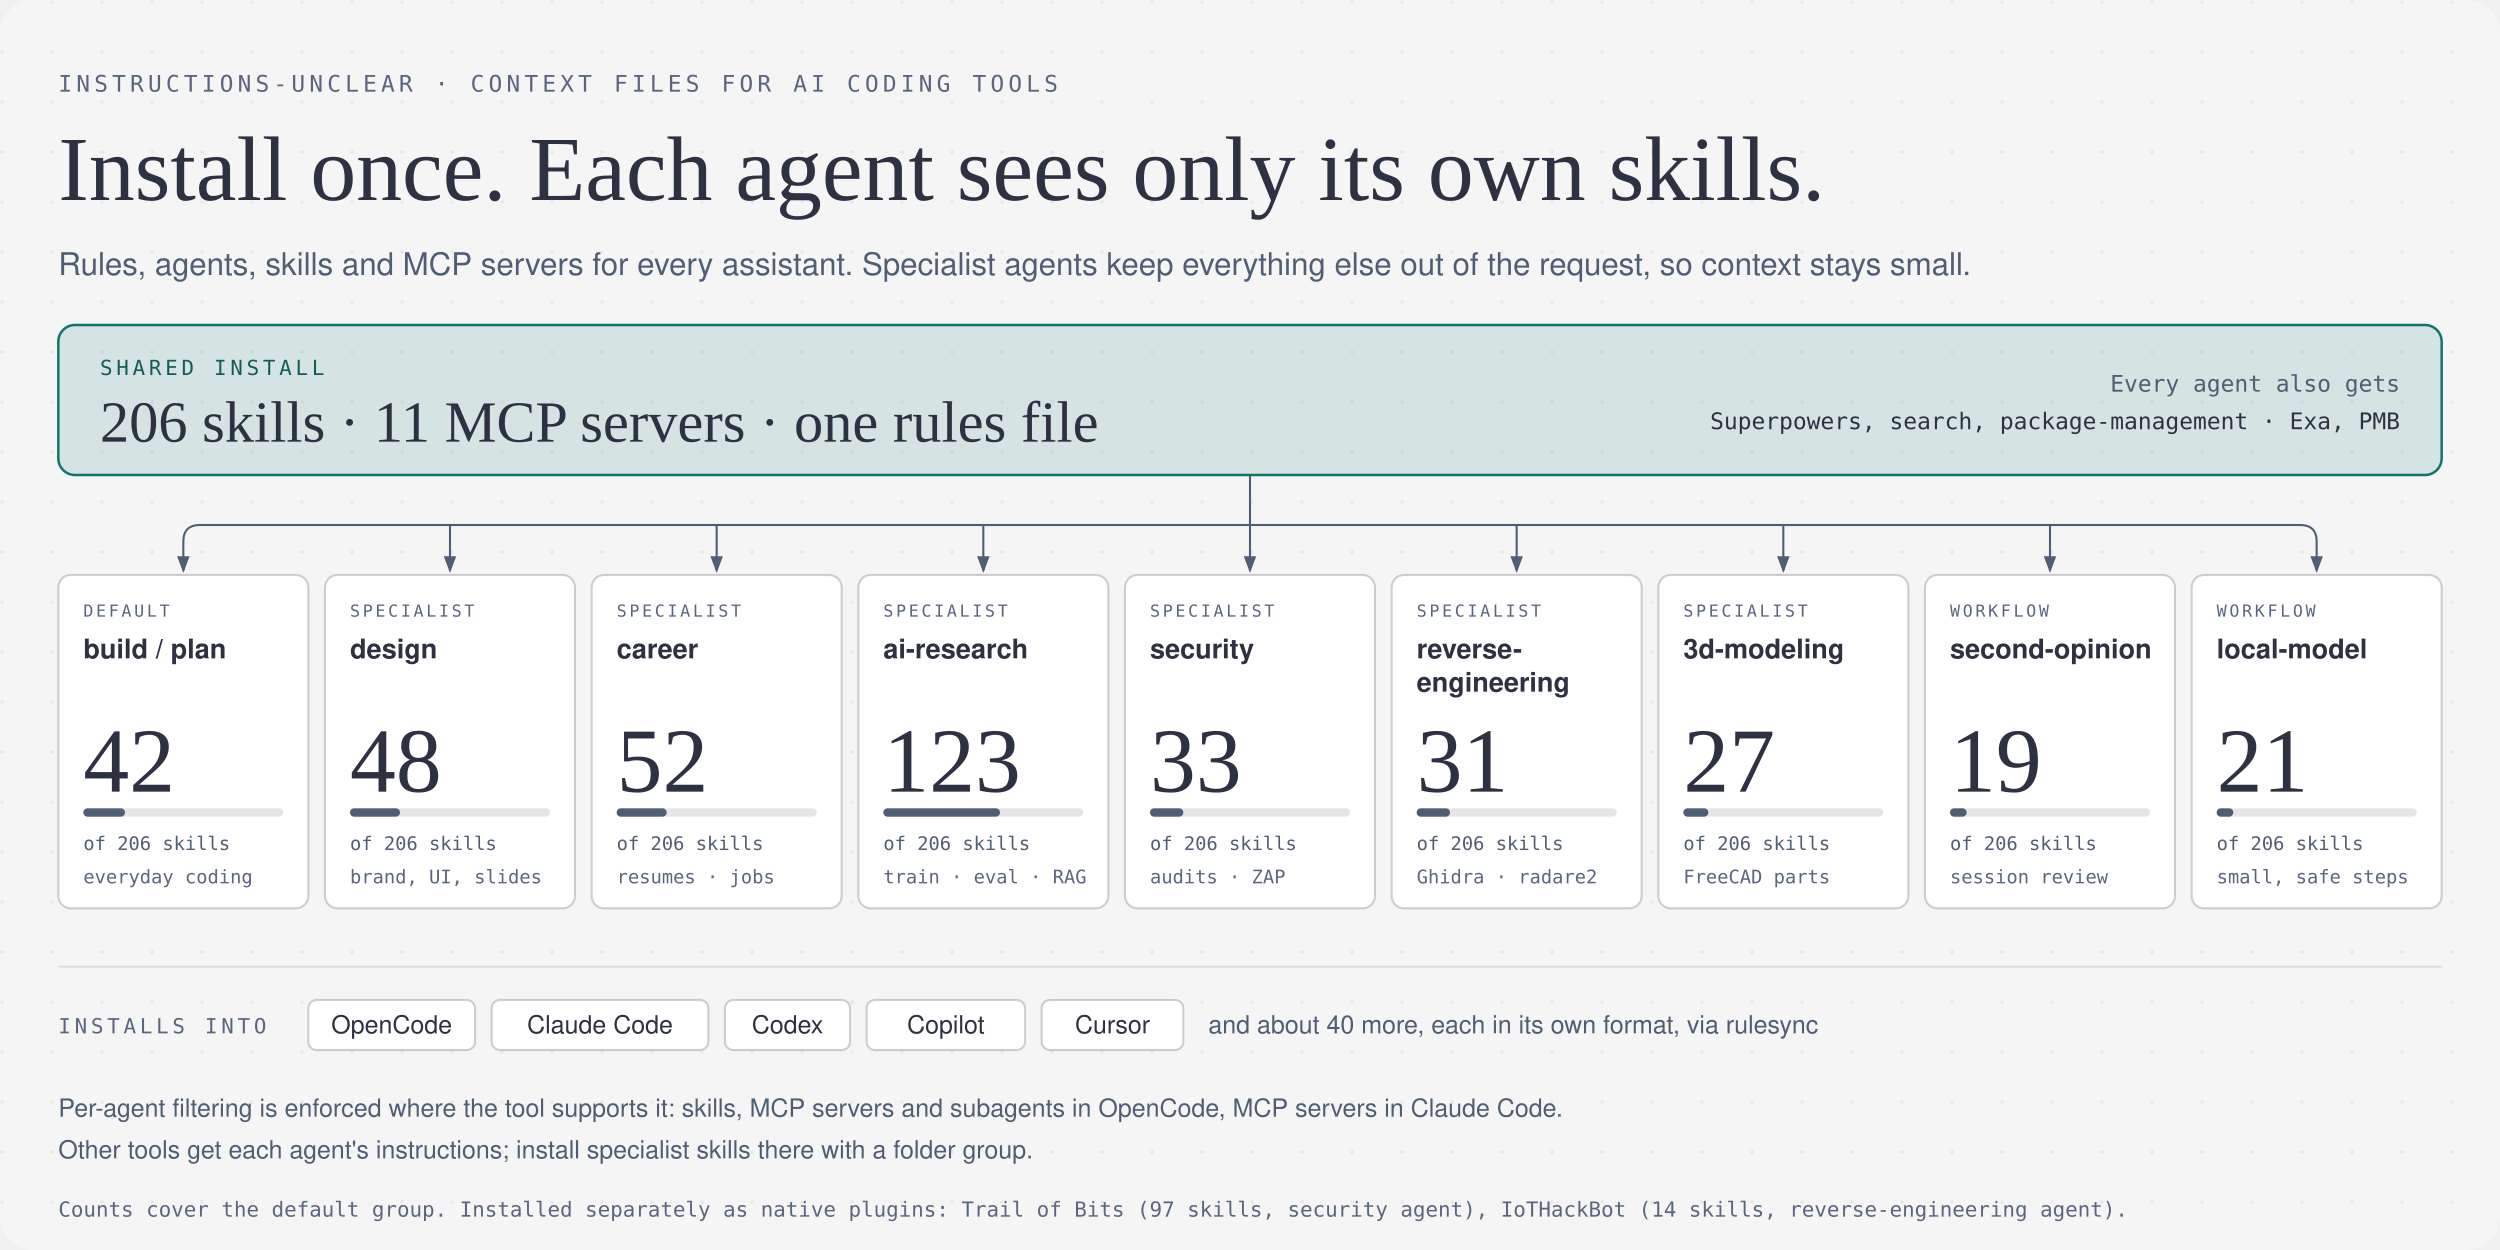
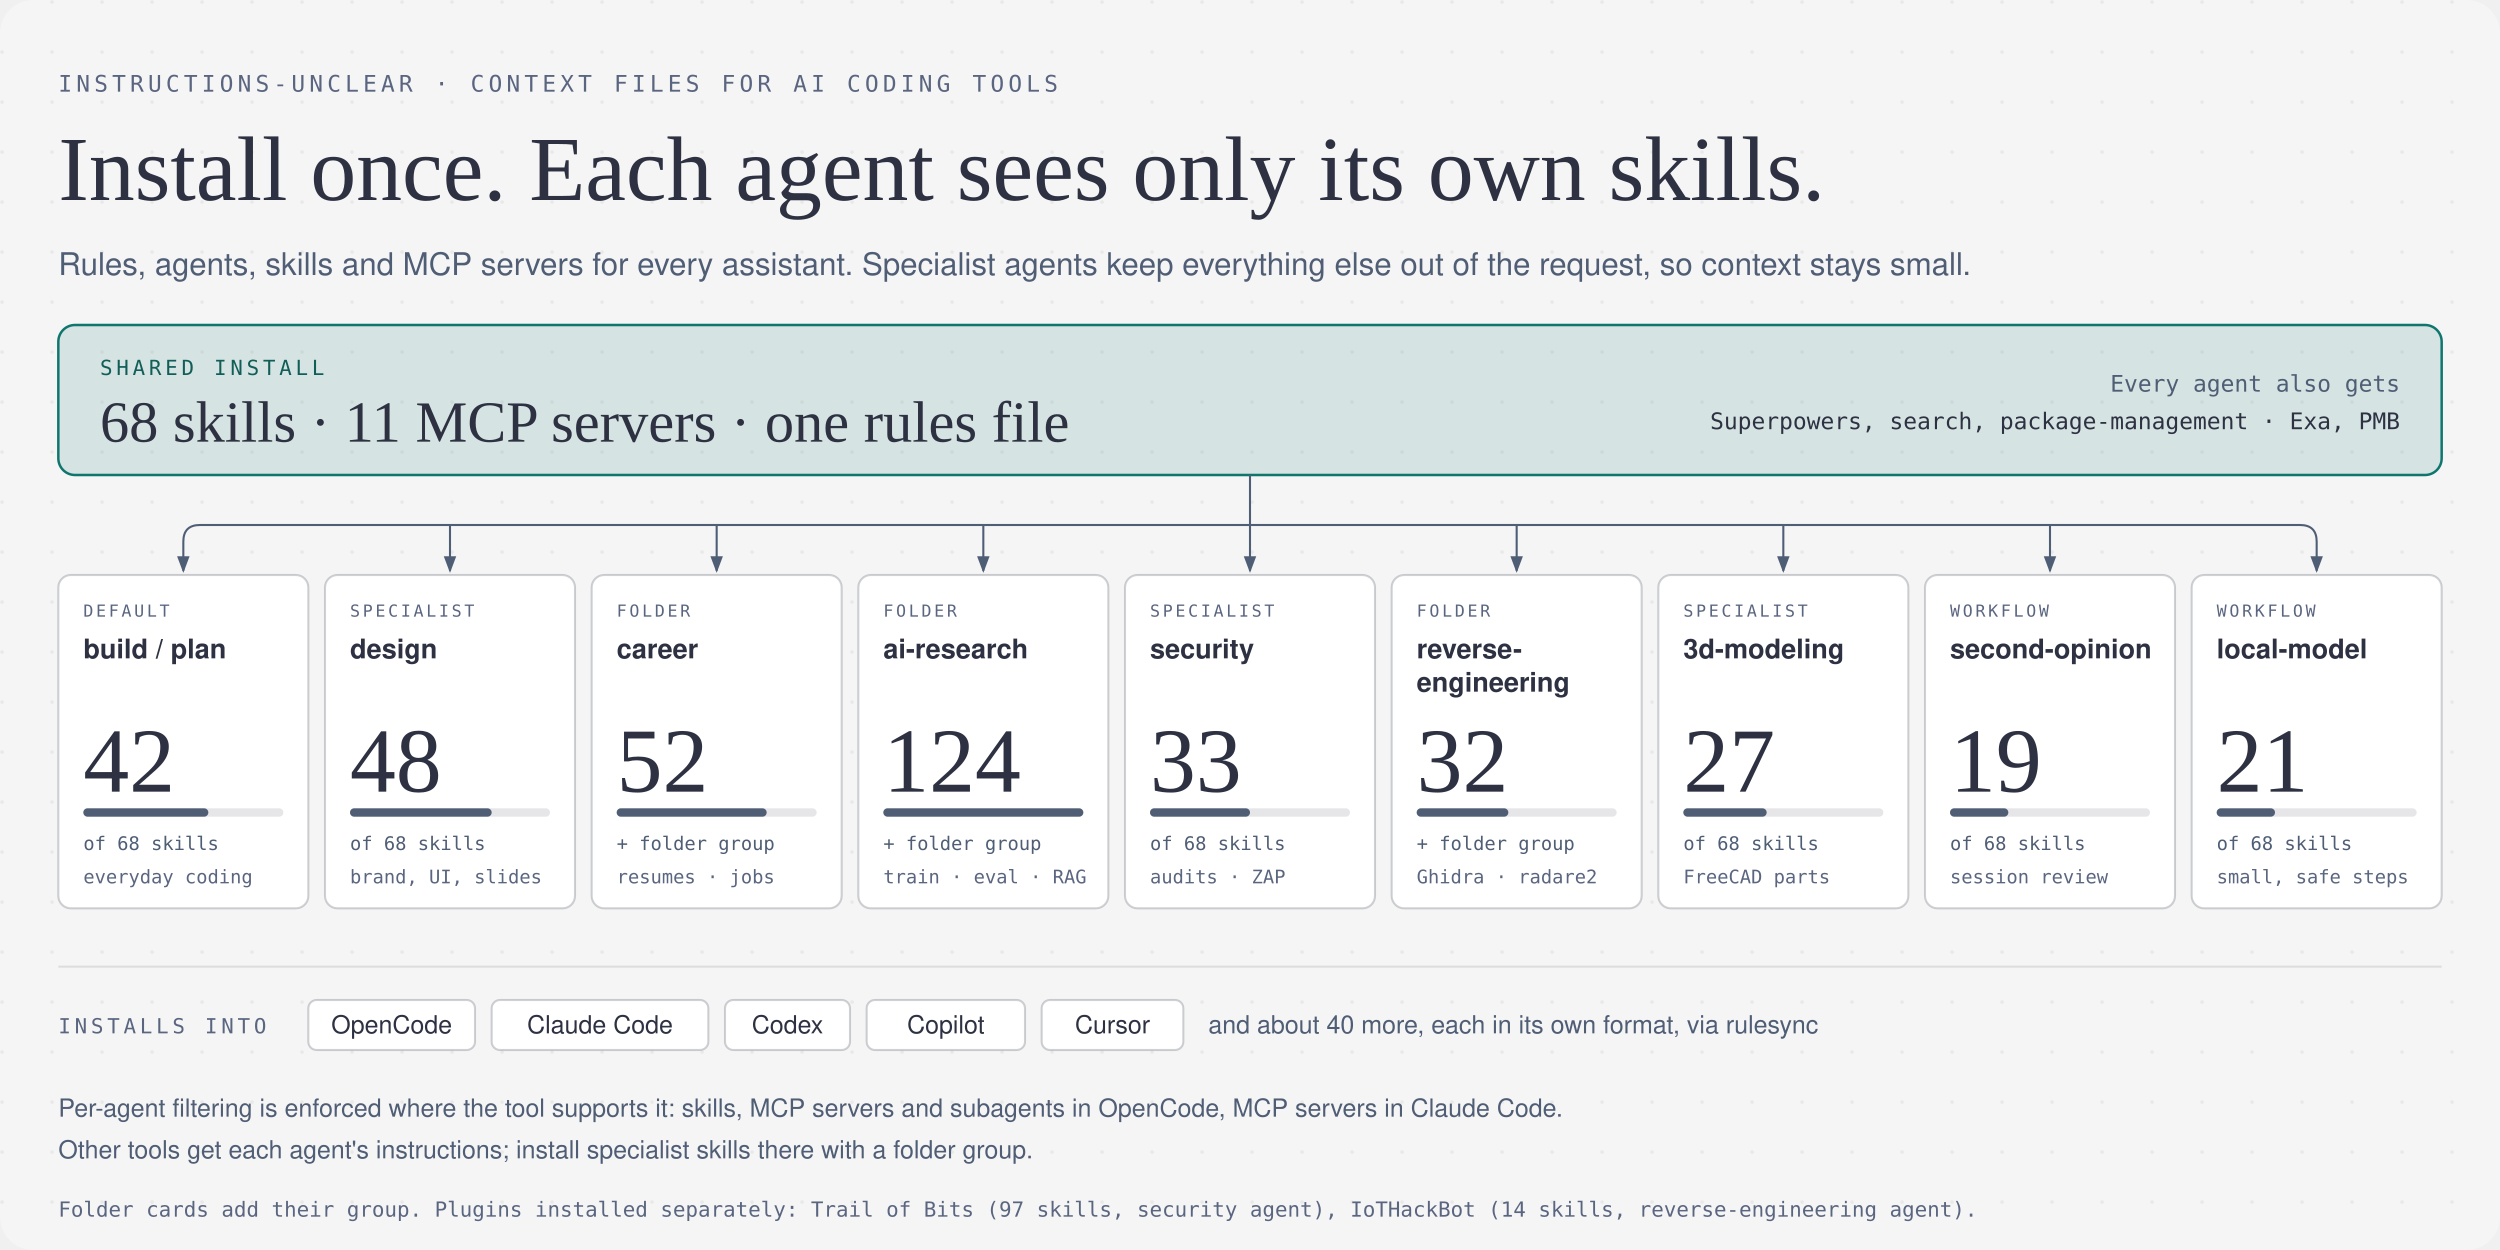
<svg xmlns="http://www.w3.org/2000/svg" viewBox="0 0 1200 600" width="1200" height="600" role="img" aria-labelledby="hero-title hero-desc">
  <defs>
    <pattern id="dots" width="24" height="24" patternUnits="userSpaceOnUse">
      <circle cx="1" cy="1" r="0.9" fill="rgba(45,49,66,0.10)" />
    </pattern>
    <marker id="arrow" markerWidth="8" markerHeight="6" refX="7" refY="3" orient="auto">
      <polygon points="0 0, 8 3, 0 6" fill="#4f5d75" />
    </marker>
  </defs>
  <rect width="1200" height="600" rx="16" fill="#f5f5f5" />
  <rect width="1200" height="600" rx="16" fill="url(#dots)" opacity="0.6" />
  <text x="28" y="44" fill="#5a6580" font-size="11" font-family="'Geist Mono', ui-monospace, SFMono-Regular, Menlo, Consolas, monospace" font-weight="500" letter-spacing="0.18em">INSTRUCTIONS-UNCLEAR · CONTEXT FILES FOR AI CODING TOOLS</text>
  <text x="28" y="96" fill="#2d3142" font-size="44" font-family="'Instrument Serif', Georgia, 'Times New Roman', serif">Install once. Each agent sees only its own skills.</text>
  <text x="28" y="132" fill="#4f5d75" font-size="15" font-family="'Geist', -apple-system, 'Segoe UI', Helvetica, Arial, sans-serif">Rules, agents, skills and MCP servers for every assistant. Specialist agents keep everything else out of the request, so context stays small.</text>
  <rect x="28" y="156" width="1144" height="72" rx="8" fill="rgba(15,118,110,0.14)" stroke="#0f766e" stroke-width="1.2" />
  <text x="48" y="180" fill="#115e59" font-size="10" font-family="'Geist Mono', ui-monospace, SFMono-Regular, Menlo, Consolas, monospace" font-weight="500" letter-spacing="0.18em">SHARED INSTALL</text>
-   <text x="48" y="212" fill="#2d3142" font-size="28" font-family="'Instrument Serif', Georgia, 'Times New Roman', serif">206 skills · 11 MCP servers · one rules file</text>
+   <text x="48" y="212" fill="#2d3142" font-size="28" font-family="'Instrument Serif', Georgia, 'Times New Roman', serif">68 skills · 11 MCP servers · one rules file</text>
  <text x="1152" y="188" fill="#4f5d75" font-size="11" font-family="'Geist Mono', ui-monospace, SFMono-Regular, Menlo, Consolas, monospace" text-anchor="end">Every agent also gets</text>
  <text x="1152" y="206" fill="#2d3142" font-size="11" font-family="'Geist Mono', ui-monospace, SFMono-Regular, Menlo, Consolas, monospace" text-anchor="end">Superpowers, search, package-management · Exa, PMB</text>
  <path d="M 600,228 V 252" fill="none" stroke="#4f5d75" stroke-width="1" />
  <path d="M 96,252 H 1104" fill="none" stroke="#4f5d75" stroke-width="1" />
  <path d="M 96,252 Q 88,252 88,260 V 274" fill="none" stroke="#4f5d75" stroke-width="1" marker-end="url(#arrow)" />
  <path d="M 216,252 V 274" fill="none" stroke="#4f5d75" stroke-width="1" marker-end="url(#arrow)" />
  <path d="M 344,252 V 274" fill="none" stroke="#4f5d75" stroke-width="1" marker-end="url(#arrow)" />
  <path d="M 472,252 V 274" fill="none" stroke="#4f5d75" stroke-width="1" marker-end="url(#arrow)" />
  <path d="M 600,252 V 274" fill="none" stroke="#4f5d75" stroke-width="1" marker-end="url(#arrow)" />
  <path d="M 728,252 V 274" fill="none" stroke="#4f5d75" stroke-width="1" marker-end="url(#arrow)" />
  <path d="M 856,252 V 274" fill="none" stroke="#4f5d75" stroke-width="1" marker-end="url(#arrow)" />
  <path d="M 984,252 V 274" fill="none" stroke="#4f5d75" stroke-width="1" marker-end="url(#arrow)" />
  <path d="M 1104,252 Q 1112,252 1112,260 V 274" fill="none" stroke="#4f5d75" stroke-width="1" marker-end="url(#arrow)" />
  <rect x="28" y="276" width="120" height="160" rx="6" fill="#ffffff" stroke="rgba(45,49,66,0.22)" stroke-width="1" />
  <text x="40" y="296" fill="#5a6580" font-size="8" font-family="'Geist Mono', ui-monospace, SFMono-Regular, Menlo, Consolas, monospace" font-weight="500" letter-spacing="0.16em">DEFAULT</text>
  <text x="40" y="316" fill="#2d3142" font-size="13" font-family="'Geist', -apple-system, 'Segoe UI', Helvetica, Arial, sans-serif" font-weight="600">build / plan</text>
  <text x="40" y="380" fill="#2d3142" font-size="44" font-family="'Instrument Serif', Georgia, 'Times New Roman', serif">42</text>
  <rect x="40" y="388" width="96" height="4" rx="2" fill="rgba(45,49,66,0.12)" />
-   <rect x="40" y="388" width="20" height="4" rx="2" fill="#4f5d75" />
-   <text x="40" y="408" fill="#4f5d75" font-size="9" font-family="'Geist Mono', ui-monospace, SFMono-Regular, Menlo, Consolas, monospace">of 206 skills</text>
+   <rect x="40" y="388" width="60" height="4" rx="2" fill="#4f5d75" />
+   <text x="40" y="408" fill="#4f5d75" font-size="9" font-family="'Geist Mono', ui-monospace, SFMono-Regular, Menlo, Consolas, monospace">of 68 skills</text>
  <text x="40" y="424" fill="#5a6580" font-size="9" font-family="'Geist Mono', ui-monospace, SFMono-Regular, Menlo, Consolas, monospace">everyday coding</text>
  <rect x="156" y="276" width="120" height="160" rx="6" fill="#ffffff" stroke="rgba(45,49,66,0.22)" stroke-width="1" />
  <text x="168" y="296" fill="#5a6580" font-size="8" font-family="'Geist Mono', ui-monospace, SFMono-Regular, Menlo, Consolas, monospace" font-weight="500" letter-spacing="0.16em">SPECIALIST</text>
  <text x="168" y="316" fill="#2d3142" font-size="13" font-family="'Geist', -apple-system, 'Segoe UI', Helvetica, Arial, sans-serif" font-weight="600">design</text>
  <text x="168" y="380" fill="#2d3142" font-size="44" font-family="'Instrument Serif', Georgia, 'Times New Roman', serif">48</text>
  <rect x="168" y="388" width="96" height="4" rx="2" fill="rgba(45,49,66,0.12)" />
-   <rect x="168" y="388" width="24" height="4" rx="2" fill="#4f5d75" />
-   <text x="168" y="408" fill="#4f5d75" font-size="9" font-family="'Geist Mono', ui-monospace, SFMono-Regular, Menlo, Consolas, monospace">of 206 skills</text>
+   <rect x="168" y="388" width="68" height="4" rx="2" fill="#4f5d75" />
+   <text x="168" y="408" fill="#4f5d75" font-size="9" font-family="'Geist Mono', ui-monospace, SFMono-Regular, Menlo, Consolas, monospace">of 68 skills</text>
  <text x="168" y="424" fill="#5a6580" font-size="9" font-family="'Geist Mono', ui-monospace, SFMono-Regular, Menlo, Consolas, monospace">brand, UI, slides</text>
  <rect x="284" y="276" width="120" height="160" rx="6" fill="#ffffff" stroke="rgba(45,49,66,0.22)" stroke-width="1" />
-   <text x="296" y="296" fill="#5a6580" font-size="8" font-family="'Geist Mono', ui-monospace, SFMono-Regular, Menlo, Consolas, monospace" font-weight="500" letter-spacing="0.16em">SPECIALIST</text>
+   <text x="296" y="296" fill="#5a6580" font-size="8" font-family="'Geist Mono', ui-monospace, SFMono-Regular, Menlo, Consolas, monospace" font-weight="500" letter-spacing="0.16em">FOLDER</text>
  <text x="296" y="316" fill="#2d3142" font-size="13" font-family="'Geist', -apple-system, 'Segoe UI', Helvetica, Arial, sans-serif" font-weight="600">career</text>
  <text x="296" y="380" fill="#2d3142" font-size="44" font-family="'Instrument Serif', Georgia, 'Times New Roman', serif">52</text>
  <rect x="296" y="388" width="96" height="4" rx="2" fill="rgba(45,49,66,0.12)" />
-   <rect x="296" y="388" width="24" height="4" rx="2" fill="#4f5d75" />
-   <text x="296" y="408" fill="#4f5d75" font-size="9" font-family="'Geist Mono', ui-monospace, SFMono-Regular, Menlo, Consolas, monospace">of 206 skills</text>
+   <rect x="296" y="388" width="72" height="4" rx="2" fill="#4f5d75" />
+   <text x="296" y="408" fill="#4f5d75" font-size="9" font-family="'Geist Mono', ui-monospace, SFMono-Regular, Menlo, Consolas, monospace">+ folder group</text>
  <text x="296" y="424" fill="#5a6580" font-size="9" font-family="'Geist Mono', ui-monospace, SFMono-Regular, Menlo, Consolas, monospace">resumes · jobs</text>
  <rect x="412" y="276" width="120" height="160" rx="6" fill="#ffffff" stroke="rgba(45,49,66,0.22)" stroke-width="1" />
-   <text x="424" y="296" fill="#5a6580" font-size="8" font-family="'Geist Mono', ui-monospace, SFMono-Regular, Menlo, Consolas, monospace" font-weight="500" letter-spacing="0.16em">SPECIALIST</text>
+   <text x="424" y="296" fill="#5a6580" font-size="8" font-family="'Geist Mono', ui-monospace, SFMono-Regular, Menlo, Consolas, monospace" font-weight="500" letter-spacing="0.16em">FOLDER</text>
  <text x="424" y="316" fill="#2d3142" font-size="13" font-family="'Geist', -apple-system, 'Segoe UI', Helvetica, Arial, sans-serif" font-weight="600">ai-research</text>
-   <text x="424" y="380" fill="#2d3142" font-size="44" font-family="'Instrument Serif', Georgia, 'Times New Roman', serif">123</text>
+   <text x="424" y="380" fill="#2d3142" font-size="44" font-family="'Instrument Serif', Georgia, 'Times New Roman', serif">124</text>
  <rect x="424" y="388" width="96" height="4" rx="2" fill="rgba(45,49,66,0.12)" />
-   <rect x="424" y="388" width="56" height="4" rx="2" fill="#4f5d75" />
-   <text x="424" y="408" fill="#4f5d75" font-size="9" font-family="'Geist Mono', ui-monospace, SFMono-Regular, Menlo, Consolas, monospace">of 206 skills</text>
+   <rect x="424" y="388" width="96" height="4" rx="2" fill="#4f5d75" />
+   <text x="424" y="408" fill="#4f5d75" font-size="9" font-family="'Geist Mono', ui-monospace, SFMono-Regular, Menlo, Consolas, monospace">+ folder group</text>
  <text x="424" y="424" fill="#5a6580" font-size="9" font-family="'Geist Mono', ui-monospace, SFMono-Regular, Menlo, Consolas, monospace">train · eval · RAG</text>
  <rect x="540" y="276" width="120" height="160" rx="6" fill="#ffffff" stroke="rgba(45,49,66,0.22)" stroke-width="1" />
  <text x="552" y="296" fill="#5a6580" font-size="8" font-family="'Geist Mono', ui-monospace, SFMono-Regular, Menlo, Consolas, monospace" font-weight="500" letter-spacing="0.16em">SPECIALIST</text>
  <text x="552" y="316" fill="#2d3142" font-size="13" font-family="'Geist', -apple-system, 'Segoe UI', Helvetica, Arial, sans-serif" font-weight="600">security</text>
  <text x="552" y="380" fill="#2d3142" font-size="44" font-family="'Instrument Serif', Georgia, 'Times New Roman', serif">33</text>
  <rect x="552" y="388" width="96" height="4" rx="2" fill="rgba(45,49,66,0.12)" />
-   <rect x="552" y="388" width="16" height="4" rx="2" fill="#4f5d75" />
-   <text x="552" y="408" fill="#4f5d75" font-size="9" font-family="'Geist Mono', ui-monospace, SFMono-Regular, Menlo, Consolas, monospace">of 206 skills</text>
+   <rect x="552" y="388" width="48" height="4" rx="2" fill="#4f5d75" />
+   <text x="552" y="408" fill="#4f5d75" font-size="9" font-family="'Geist Mono', ui-monospace, SFMono-Regular, Menlo, Consolas, monospace">of 68 skills</text>
  <text x="552" y="424" fill="#5a6580" font-size="9" font-family="'Geist Mono', ui-monospace, SFMono-Regular, Menlo, Consolas, monospace">audits · ZAP</text>
  <rect x="668" y="276" width="120" height="160" rx="6" fill="#ffffff" stroke="rgba(45,49,66,0.22)" stroke-width="1" />
-   <text x="680" y="296" fill="#5a6580" font-size="8" font-family="'Geist Mono', ui-monospace, SFMono-Regular, Menlo, Consolas, monospace" font-weight="500" letter-spacing="0.16em">SPECIALIST</text>
+   <text x="680" y="296" fill="#5a6580" font-size="8" font-family="'Geist Mono', ui-monospace, SFMono-Regular, Menlo, Consolas, monospace" font-weight="500" letter-spacing="0.16em">FOLDER</text>
  <text x="680" y="316" fill="#2d3142" font-size="13" font-family="'Geist', -apple-system, 'Segoe UI', Helvetica, Arial, sans-serif" font-weight="600">reverse-</text>
  <text x="680" y="332" fill="#2d3142" font-size="13" font-family="'Geist', -apple-system, 'Segoe UI', Helvetica, Arial, sans-serif" font-weight="600">engineering</text>
-   <text x="680" y="380" fill="#2d3142" font-size="44" font-family="'Instrument Serif', Georgia, 'Times New Roman', serif">31</text>
+   <text x="680" y="380" fill="#2d3142" font-size="44" font-family="'Instrument Serif', Georgia, 'Times New Roman', serif">32</text>
  <rect x="680" y="388" width="96" height="4" rx="2" fill="rgba(45,49,66,0.12)" />
-   <rect x="680" y="388" width="16" height="4" rx="2" fill="#4f5d75" />
-   <text x="680" y="408" fill="#4f5d75" font-size="9" font-family="'Geist Mono', ui-monospace, SFMono-Regular, Menlo, Consolas, monospace">of 206 skills</text>
+   <rect x="680" y="388" width="44" height="4" rx="2" fill="#4f5d75" />
+   <text x="680" y="408" fill="#4f5d75" font-size="9" font-family="'Geist Mono', ui-monospace, SFMono-Regular, Menlo, Consolas, monospace">+ folder group</text>
  <text x="680" y="424" fill="#5a6580" font-size="9" font-family="'Geist Mono', ui-monospace, SFMono-Regular, Menlo, Consolas, monospace">Ghidra · radare2</text>
  <rect x="796" y="276" width="120" height="160" rx="6" fill="#ffffff" stroke="rgba(45,49,66,0.22)" stroke-width="1" />
  <text x="808" y="296" fill="#5a6580" font-size="8" font-family="'Geist Mono', ui-monospace, SFMono-Regular, Menlo, Consolas, monospace" font-weight="500" letter-spacing="0.16em">SPECIALIST</text>
  <text x="808" y="316" fill="#2d3142" font-size="13" font-family="'Geist', -apple-system, 'Segoe UI', Helvetica, Arial, sans-serif" font-weight="600">3d-modeling</text>
  <text x="808" y="380" fill="#2d3142" font-size="44" font-family="'Instrument Serif', Georgia, 'Times New Roman', serif">27</text>
  <rect x="808" y="388" width="96" height="4" rx="2" fill="rgba(45,49,66,0.12)" />
-   <rect x="808" y="388" width="12" height="4" rx="2" fill="#4f5d75" />
-   <text x="808" y="408" fill="#4f5d75" font-size="9" font-family="'Geist Mono', ui-monospace, SFMono-Regular, Menlo, Consolas, monospace">of 206 skills</text>
+   <rect x="808" y="388" width="40" height="4" rx="2" fill="#4f5d75" />
+   <text x="808" y="408" fill="#4f5d75" font-size="9" font-family="'Geist Mono', ui-monospace, SFMono-Regular, Menlo, Consolas, monospace">of 68 skills</text>
  <text x="808" y="424" fill="#5a6580" font-size="9" font-family="'Geist Mono', ui-monospace, SFMono-Regular, Menlo, Consolas, monospace">FreeCAD parts</text>
  <rect x="924" y="276" width="120" height="160" rx="6" fill="#ffffff" stroke="rgba(45,49,66,0.22)" stroke-width="1" />
  <text x="936" y="296" fill="#5a6580" font-size="8" font-family="'Geist Mono', ui-monospace, SFMono-Regular, Menlo, Consolas, monospace" font-weight="500" letter-spacing="0.16em">WORKFLOW</text>
  <text x="936" y="316" fill="#2d3142" font-size="13" font-family="'Geist', -apple-system, 'Segoe UI', Helvetica, Arial, sans-serif" font-weight="600">second-opinion</text>
  <text x="936" y="380" fill="#2d3142" font-size="44" font-family="'Instrument Serif', Georgia, 'Times New Roman', serif">19</text>
  <rect x="936" y="388" width="96" height="4" rx="2" fill="rgba(45,49,66,0.12)" />
-   <rect x="936" y="388" width="8" height="4" rx="2" fill="#4f5d75" />
-   <text x="936" y="408" fill="#4f5d75" font-size="9" font-family="'Geist Mono', ui-monospace, SFMono-Regular, Menlo, Consolas, monospace">of 206 skills</text>
+   <rect x="936" y="388" width="28" height="4" rx="2" fill="#4f5d75" />
+   <text x="936" y="408" fill="#4f5d75" font-size="9" font-family="'Geist Mono', ui-monospace, SFMono-Regular, Menlo, Consolas, monospace">of 68 skills</text>
  <text x="936" y="424" fill="#5a6580" font-size="9" font-family="'Geist Mono', ui-monospace, SFMono-Regular, Menlo, Consolas, monospace">session review</text>
  <rect x="1052" y="276" width="120" height="160" rx="6" fill="#ffffff" stroke="rgba(45,49,66,0.22)" stroke-width="1" />
  <text x="1064" y="296" fill="#5a6580" font-size="8" font-family="'Geist Mono', ui-monospace, SFMono-Regular, Menlo, Consolas, monospace" font-weight="500" letter-spacing="0.16em">WORKFLOW</text>
  <text x="1064" y="316" fill="#2d3142" font-size="13" font-family="'Geist', -apple-system, 'Segoe UI', Helvetica, Arial, sans-serif" font-weight="600">local-model</text>
  <text x="1064" y="380" fill="#2d3142" font-size="44" font-family="'Instrument Serif', Georgia, 'Times New Roman', serif">21</text>
  <rect x="1064" y="388" width="96" height="4" rx="2" fill="rgba(45,49,66,0.12)" />
-   <rect x="1064" y="388" width="8" height="4" rx="2" fill="#4f5d75" />
-   <text x="1064" y="408" fill="#4f5d75" font-size="9" font-family="'Geist Mono', ui-monospace, SFMono-Regular, Menlo, Consolas, monospace">of 206 skills</text>
+   <rect x="1064" y="388" width="28" height="4" rx="2" fill="#4f5d75" />
+   <text x="1064" y="408" fill="#4f5d75" font-size="9" font-family="'Geist Mono', ui-monospace, SFMono-Regular, Menlo, Consolas, monospace">of 68 skills</text>
  <text x="1064" y="424" fill="#5a6580" font-size="9" font-family="'Geist Mono', ui-monospace, SFMono-Regular, Menlo, Consolas, monospace">small, safe steps</text>
  <line x1="28" y1="464" x2="1172" y2="464" stroke="rgba(45,49,66,0.12)" stroke-width="1" />
  <text x="28" y="496" fill="#5a6580" font-size="10" font-family="'Geist Mono', ui-monospace, SFMono-Regular, Menlo, Consolas, monospace" font-weight="500" letter-spacing="0.18em">INSTALLS INTO</text>
  <rect x="148" y="480" width="80" height="24" rx="4" fill="#ffffff" stroke="rgba(45,49,66,0.22)" stroke-width="1" />
  <text x="188" y="496" fill="#2d3142" font-size="12" font-family="'Geist', -apple-system, 'Segoe UI', Helvetica, Arial, sans-serif" font-weight="500" text-anchor="middle">OpenCode</text>
  <rect x="236" y="480" width="104" height="24" rx="4" fill="#ffffff" stroke="rgba(45,49,66,0.22)" stroke-width="1" />
  <text x="288" y="496" fill="#2d3142" font-size="12" font-family="'Geist', -apple-system, 'Segoe UI', Helvetica, Arial, sans-serif" font-weight="500" text-anchor="middle">Claude Code</text>
  <rect x="348" y="480" width="60" height="24" rx="4" fill="#ffffff" stroke="rgba(45,49,66,0.22)" stroke-width="1" />
  <text x="378" y="496" fill="#2d3142" font-size="12" font-family="'Geist', -apple-system, 'Segoe UI', Helvetica, Arial, sans-serif" font-weight="500" text-anchor="middle">Codex</text>
  <rect x="416" y="480" width="76" height="24" rx="4" fill="#ffffff" stroke="rgba(45,49,66,0.22)" stroke-width="1" />
  <text x="454" y="496" fill="#2d3142" font-size="12" font-family="'Geist', -apple-system, 'Segoe UI', Helvetica, Arial, sans-serif" font-weight="500" text-anchor="middle">Copilot</text>
  <rect x="500" y="480" width="68" height="24" rx="4" fill="#ffffff" stroke="rgba(45,49,66,0.22)" stroke-width="1" />
  <text x="534" y="496" fill="#2d3142" font-size="12" font-family="'Geist', -apple-system, 'Segoe UI', Helvetica, Arial, sans-serif" font-weight="500" text-anchor="middle">Cursor</text>
  <text x="580" y="496" fill="#4f5d75" font-size="12" font-family="'Geist', -apple-system, 'Segoe UI', Helvetica, Arial, sans-serif">and about 40 more, each in its own format, via rulesync</text>
  <text x="28" y="536" fill="#4f5d75" font-size="12" font-family="'Geist', -apple-system, 'Segoe UI', Helvetica, Arial, sans-serif">Per-agent filtering is enforced where the tool supports it: skills, MCP servers and subagents in OpenCode, MCP servers in Claude Code.</text>
  <text x="28" y="556" fill="#4f5d75" font-size="12" font-family="'Geist', -apple-system, 'Segoe UI', Helvetica, Arial, sans-serif">Other tools get each agent's instructions; install specialist skills there with a folder group.</text>
-   <text x="28" y="584" fill="#5a6580" font-size="10" font-family="'Geist Mono', ui-monospace, SFMono-Regular, Menlo, Consolas, monospace">Counts cover the default group. Installed separately as native plugins: Trail of Bits (97 skills, security agent), IoTHackBot (14 skills, reverse-engineering agent).</text>
+   <text x="28" y="584" fill="#5a6580" font-size="10" font-family="'Geist Mono', ui-monospace, SFMono-Regular, Menlo, Consolas, monospace">Folder cards add their group. Plugins installed separately: Trail of Bits (97 skills, security agent), IoTHackBot (14 skills, reverse-engineering agent).</text>
</svg>
